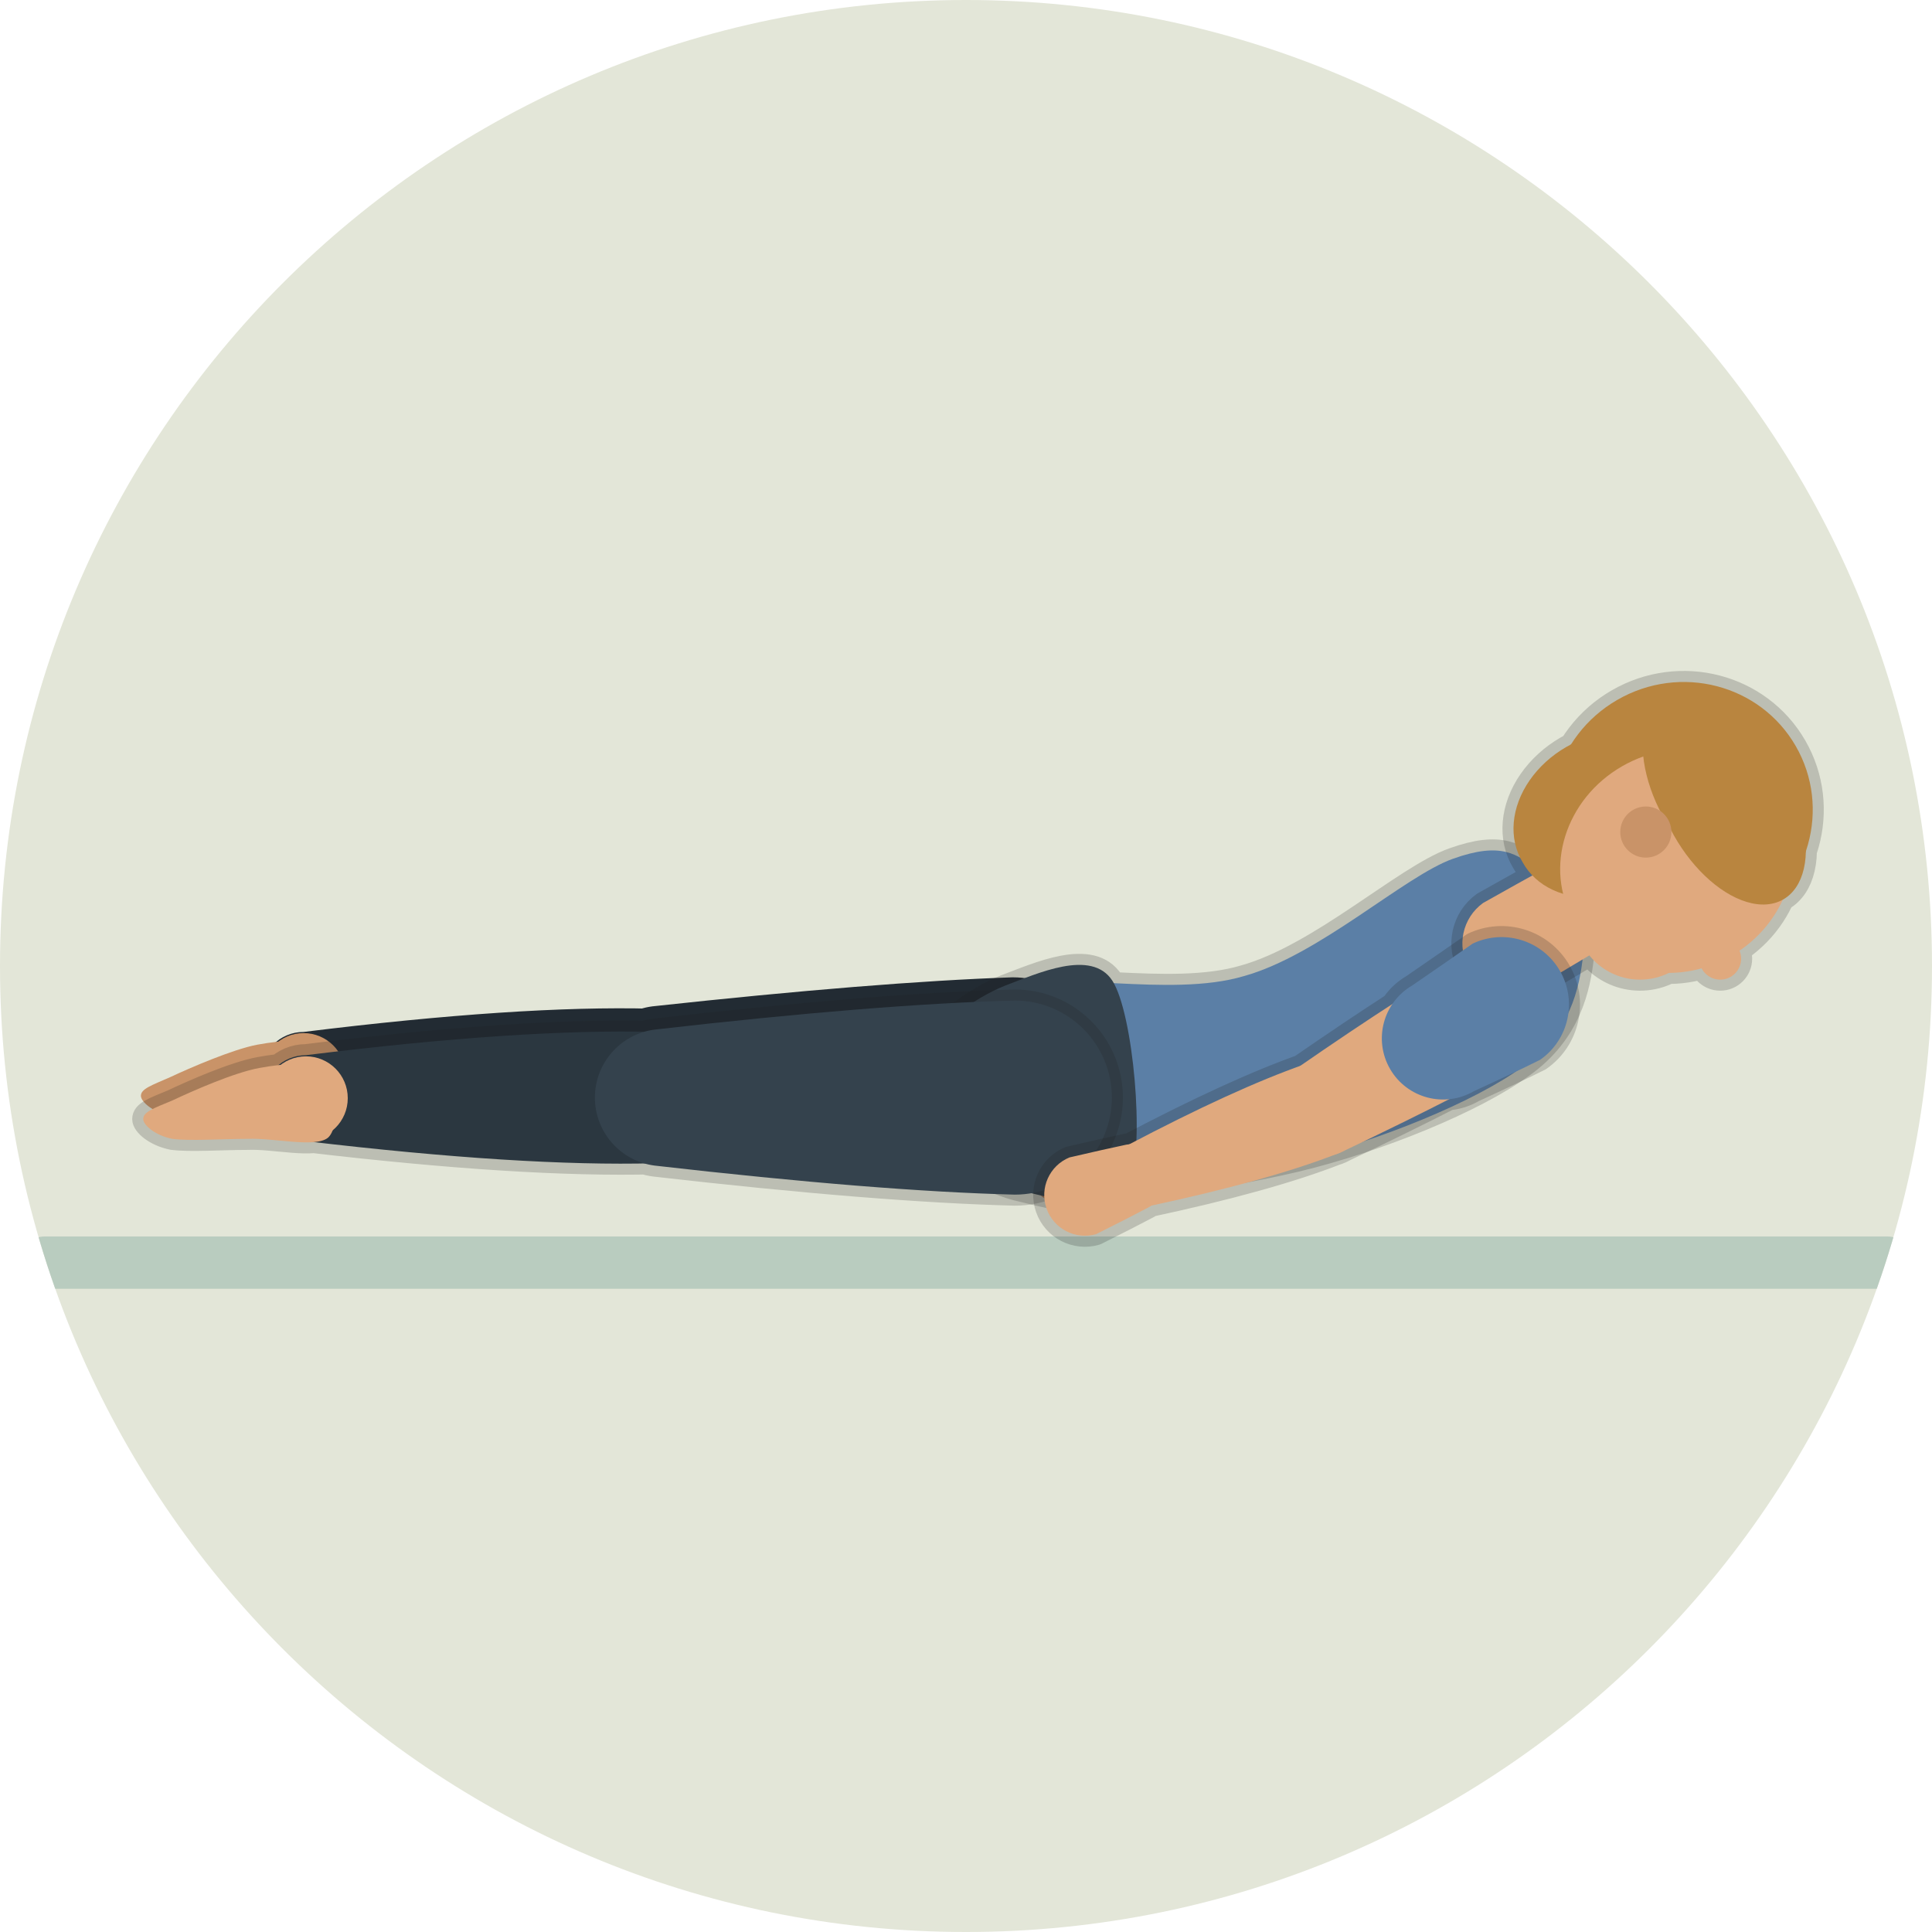
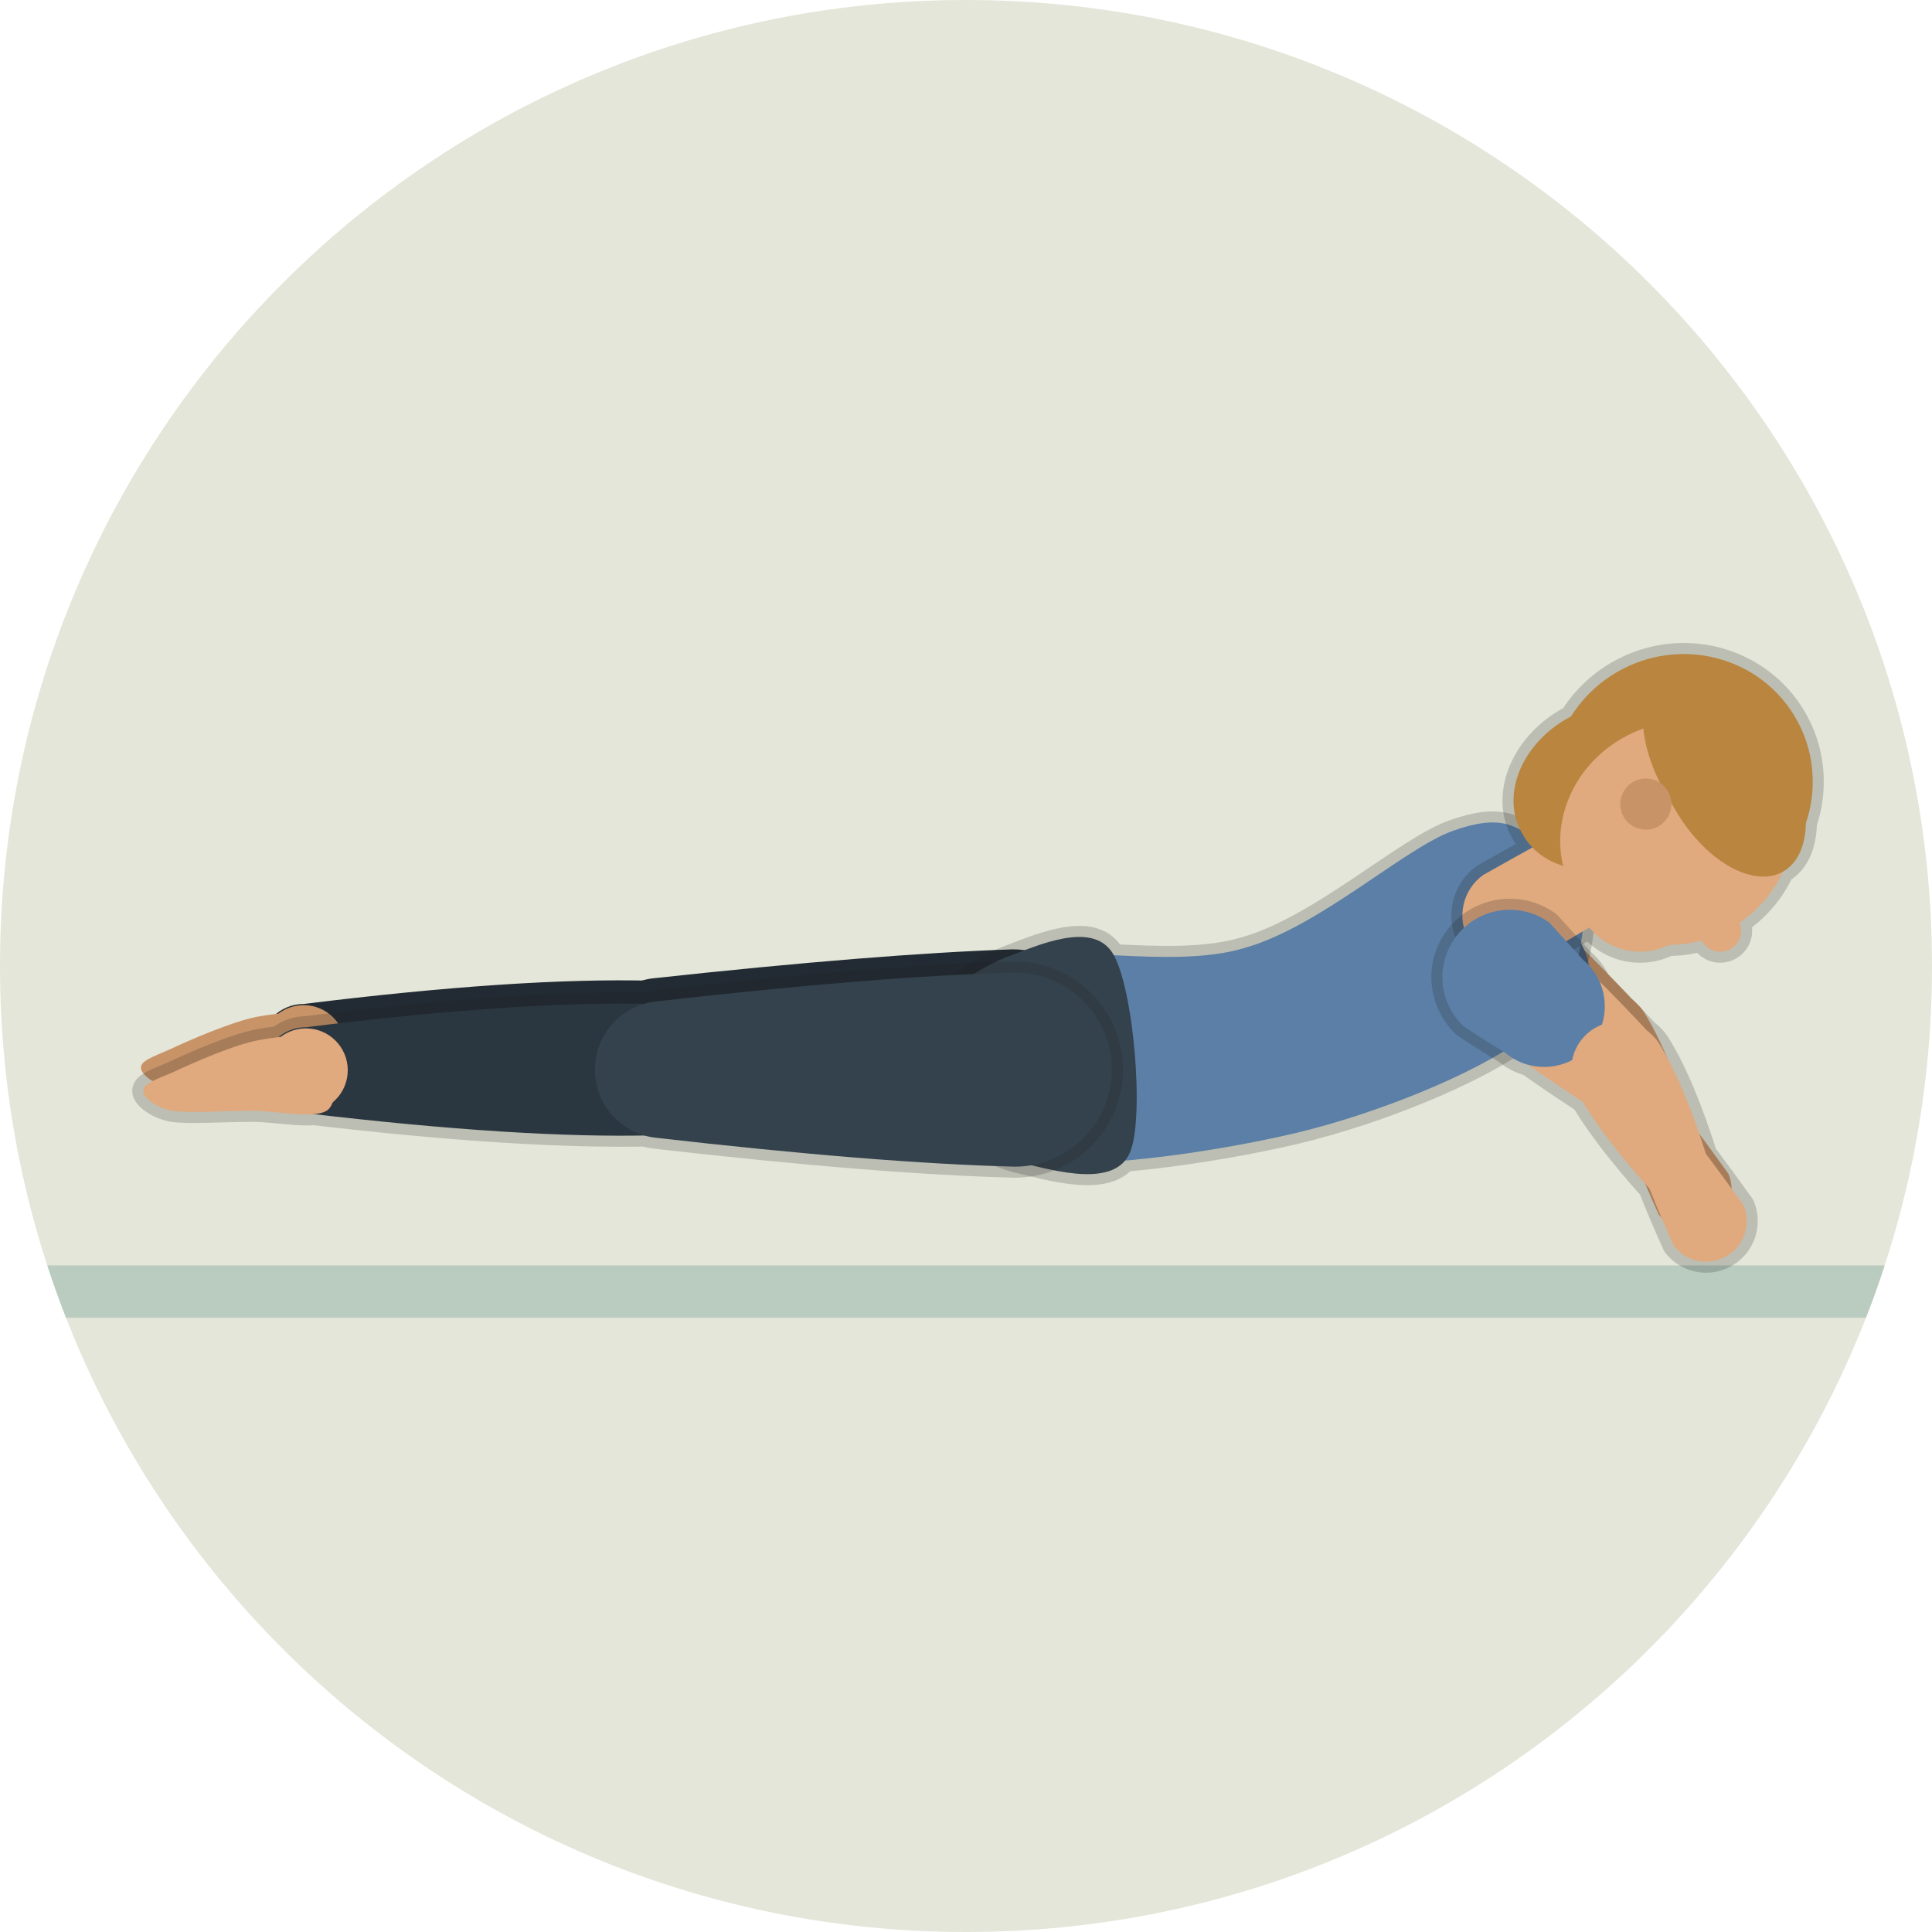
<svg xmlns="http://www.w3.org/2000/svg" viewBox="0 0 200 200" width="400" height="400" role="img" aria-label="Figure lying on the belly with the chest lifted and arms stretched out to the sides.">
  <circle cx="100" cy="100" r="100" fill="#E3E6D8" />
  <clipPath id="chraviv">
    <circle cx="100" cy="100" r="100" />
  </clipPath>
  <g clip-path="url(#chraviv)">
-     <g transform="translate(100.0 128.6) scale(1.203)">
+     <g transform="translate(100.0 131.6) scale(1.203)">
      <rect x="-81.466" y="-0.5" width="162.932" height="4.5" rx="2.2" fill="#B9CCBF" />
      <g>
-         <path d="M42.6 -27.7Q36.6 -24.2 27.2 -17.7A4.1 4.1 0 0 0 31.3 -10.6Q41.6 -15.5 47.7 -19.0A5.0 5.0 0 0 0 42.6 -27.7Z" fill="#C99368" />
-         <path d="M42.3 -28.4Q40.3 -27.0 37.1 -24.8A5.2 5.2 0 0 0 42.4 -15.7Q45.9 -17.3 48.0 -18.3A5.8 5.8 0 0 0 42.3 -28.4Z" fill="#4C6D91" />
-         <path d="M27.8 -18.0Q21.8 -15.9 12.5 -11.0A2.8 2.8 0 0 0 14.4 -5.8Q24.7 -8.0 30.6 -10.3A4.1 4.1 0 0 0 27.8 -18.0Z" fill="#C99368" />
-         <path d="M12.4 -11.1Q10.6 -10.7 7.5 -10.0A3.5 3.5 0 0 0 9.9 -3.4Q12.7 -4.8 14.4 -5.7A2.9 2.9 0 0 0 12.4 -11.1Z" fill="#C99368" />
+         <path d="M41.9 -24.4Q45.6 -21.3 52.2 -17.0A4.1 4.1 0 0 0 57.5 -23.2Q52.1 -29.0 48.4 -32.1A5.0 5.0 0 0 0 41.9 -24.4Z" fill="#C99368" />
+         <path d="M41.4 -23.8Q42.8 -22.9 45.1 -21.5A5.2 5.2 0 0 0 51.8 -29.5Q50.0 -31.5 48.9 -32.7A5.8 5.8 0 0 0 41.4 -23.8Z" fill="#4C6D91" />
+         <path d="M51.3 -18.1Q53.2 -14.6 57.7 -9.6A2.8 2.8 0 0 0 62.5 -12.4Q60.5 -18.8 58.4 -22.2A4.1 4.1 0 0 0 51.3 -18.1Z" fill="#C99368" />
+         <path d="M57.6 -9.6Q58.3 -7.8 59.6 -4.9A3.5 3.5 0 0 0 65.6 -8.4Q63.8 -10.9 62.6 -12.5A2.9 2.9 0 0 0 57.6 -9.6Z" fill="#C99368" />
      </g>
      <g>
-         <path d="M-27.0 -20.1Q-38.4 -20.4 -57.0 -18.1A3.7 3.7 0 0 0 -57.0 -10.7Q-38.4 -8.5 -27.0 -8.8A5.7 5.7 0 0 0 -27.0 -20.1Z" fill="#222B33" />
-         <path d="M4.0 -22.8Q-7.7 -22.4 -27.0 -20.3A5.9 5.9 0 0 0 -27.0 -8.6Q-7.7 -6.4 4.0 -6.1A8.3 8.3 0 0 0 4.0 -22.8Z" fill="#222B33" />
-         <path d="M-57.0 -10.8A3.6 3.6 0.0 1 0 -57.0 -18.0A3.6 3.6 0.0 1 0 -57.0 -10.8Z" fill="#C99368" />
-         <path d="M-55.5 -16.6C-54.5 -15.6 -54.0 -12.0 -55.1 -11.0C-56.1 -10.1 -59.7 -11.0 -62.0 -10.9C-64.2 -10.9 -67.0 -10.7 -68.5 -10.9C-70.0 -11.2 -71.0 -12.1 -71.0 -12.6C-71.0 -13.2 -70.1 -13.5 -68.5 -14.2C-66.8 -15.0 -63.1 -16.6 -61.0 -17.0C-58.8 -17.4 -56.4 -17.6 -55.5 -16.6Z" fill="#C99368" />
+         <path d="M-27.0 -25.0Q-38.4 -25.3 -57.0 -23.0A3.7 3.7 0 0 0 -57.0 -15.6Q-38.4 -13.4 -27.0 -13.7A5.7 5.7 0 0 0 -27.0 -25.0Z" fill="#222B33" />
+         <path d="M4.0 -27.7Q-7.7 -27.3 -27.0 -25.2A5.9 5.9 0 0 0 -27.0 -13.5Q-7.7 -11.3 4.0 -11.0A8.3 8.3 0 0 0 4.0 -27.7Z" fill="#222B33" />
+         <path d="M-57.0 -15.7A3.6 3.6 0.0 1 0 -57.0 -22.9A3.6 3.6 0.0 1 0 -57.0 -15.7Z" fill="#C99368" />
+         <path d="M-55.5 -21.5C-54.5 -20.5 -54.0 -16.9 -55.1 -15.9C-56.1 -15.0 -59.7 -15.9 -62.0 -15.8C-64.2 -15.8 -67.0 -15.6 -68.5 -15.8C-70.0 -16.1 -71.0 -17.0 -71.0 -17.5C-71.0 -18.1 -70.1 -18.4 -68.5 -19.1C-66.8 -19.9 -63.1 -21.5 -61.0 -21.9C-58.8 -22.3 -56.4 -22.5 -55.5 -21.5Z" fill="#C99368" />
      </g>
      <g>
-         <path d="M3.4 -21.9C7.8 -23.5 17.5 -21.0 23.9 -22.9C30.4 -24.7 37.7 -31.5 41.9 -33.0C46.1 -34.5 47.4 -33.4 49.3 -32.0C51.1 -30.7 53.3 -27.6 53.1 -24.7C52.8 -21.9 52.0 -18.0 47.9 -15.1C43.8 -12.1 35.5 -8.7 28.4 -7.0C21.2 -5.3 10.0 -3.7 4.9 -4.7C-0.2 -5.7 -2.1 -10.0 -2.4 -12.9C-2.6 -15.7 -1.0 -20.2 3.4 -21.9ZM3.4 -22.1C6.1 -23.1 10.8 -25.3 12.6 -22.5C14.4 -19.7 15.4 -8.3 14.1 -5.3C12.8 -2.3 7.8 -3.7 4.9 -4.4C2.0 -5.0 -1.9 -7.3 -3.3 -9.3C-4.8 -11.3 -5.1 -14.1 -4.0 -16.2C-2.8 -18.4 0.6 -21.0 3.4 -22.1Z" fill="#1E1F1D" stroke="#1E1F1D" stroke-width="1.9" stroke-linejoin="round" opacity="0.2" />
-         <path d="M3.4 -21.9C7.8 -23.5 17.5 -21.0 23.9 -22.9C30.4 -24.7 37.7 -31.5 41.9 -33.0C46.1 -34.5 47.4 -33.4 49.3 -32.0C51.1 -30.7 53.3 -27.6 53.1 -24.7C52.8 -21.9 52.0 -18.0 47.9 -15.1C43.8 -12.1 35.5 -8.7 28.4 -7.0C21.2 -5.3 10.0 -3.7 4.9 -4.7C-0.2 -5.7 -2.1 -10.0 -2.4 -12.9C-2.6 -15.7 -1.0 -20.2 3.4 -21.9Z" fill="#5B7FA6" />
-         <path d="M3.4 -22.1C6.1 -23.1 10.8 -25.3 12.6 -22.5C14.4 -19.7 15.4 -8.3 14.1 -5.3C12.8 -2.3 7.8 -3.7 4.9 -4.4C2.0 -5.0 -1.9 -7.3 -3.3 -9.3C-4.8 -11.3 -5.1 -14.1 -4.0 -16.2C-2.8 -18.4 0.6 -21.0 3.4 -22.1Z" fill="#34424D" />
+         <path d="M3.4 -26.8C7.8 -28.4 17.5 -25.9 23.9 -27.8C30.4 -29.6 37.7 -36.4 41.9 -37.9C46.1 -39.4 47.4 -38.3 49.3 -36.9C51.1 -35.6 53.3 -32.5 53.1 -29.6C52.8 -26.8 52.0 -22.9 47.9 -20.0C43.8 -17.0 35.5 -13.6 28.4 -11.9C21.2 -10.2 10.0 -8.6 4.9 -9.6C-0.2 -10.6 -2.1 -14.9 -2.4 -17.8C-2.6 -20.6 -1.0 -25.1 3.4 -26.8ZM3.4 -27.0C6.1 -28.0 10.8 -30.2 12.6 -27.4C14.4 -24.6 15.4 -13.2 14.1 -10.2C12.8 -7.2 7.8 -8.6 4.9 -9.3C2.0 -9.9 -1.9 -12.2 -3.3 -14.2C-4.8 -16.2 -5.1 -19.0 -4.0 -21.1C-2.8 -23.3 0.6 -25.9 3.4 -27.0Z" fill="#1E1F1D" stroke="#1E1F1D" stroke-width="1.9" stroke-linejoin="round" opacity="0.2" />
+         <path d="M3.4 -26.8C7.8 -28.4 17.5 -25.9 23.9 -27.8C30.4 -29.6 37.7 -36.4 41.9 -37.9C46.1 -39.4 47.4 -38.3 49.3 -36.9C51.1 -35.6 53.3 -32.5 53.1 -29.6C52.8 -26.8 52.0 -22.9 47.9 -20.0C43.8 -17.0 35.5 -13.6 28.4 -11.9C21.2 -10.2 10.0 -8.6 4.9 -9.6C-0.2 -10.6 -2.1 -14.9 -2.4 -17.8C-2.6 -20.6 -1.0 -25.1 3.4 -26.8Z" fill="#5B7FA6" />
+         <path d="M3.4 -27.0C6.1 -28.0 10.8 -30.2 12.6 -27.4C14.4 -24.6 15.4 -13.2 14.1 -10.2C12.8 -7.2 7.8 -8.6 4.9 -9.3C2.0 -9.9 -1.9 -12.2 -3.3 -14.2C-4.8 -16.2 -5.1 -19.0 -4.0 -21.1C-2.8 -23.3 0.6 -25.9 3.4 -27.0Z" fill="#34424D" />
      </g>
      <g>
-         <path d="M48.8 -21.8Q54.2 -25.0 63.0 -30.3A4.0 4.0 0 0 0 59.0 -37.2Q50.0 -32.3 44.5 -29.2A4.3 4.3 0 0 0 48.8 -21.8ZM47.9 -32.7A6.6 8.2 60.0 1 0 62.1 -40.9A6.6 8.2 60.0 1 0 47.9 -32.7ZM51.8 -31.4A11.1 11.3 60.0 1 0 71.4 -42.7A11.1 11.3 60.0 1 0 51.8 -31.4ZM52.3 -27.7A9.4 10.2 60.0 1 0 70.0 -37.9A9.4 10.2 60.0 1 0 52.3 -27.7ZM58.0 -22.6A5.6 5.6 0.0 1 0 58.0 -33.8A5.6 5.6 0.0 1 0 58.0 -22.6ZM64.9 -22.6A1.8 1.8 0.0 1 0 64.9 -26.2A1.8 1.8 0.0 1 0 64.9 -22.6ZM60.6 -35.6A9.3 5.4 60.0 1 0 69.9 -41.0A9.3 5.4 60.0 1 0 60.6 -35.6ZM58.5 -33.1A2.2 2.2 0.0 1 0 58.5 -37.5A2.2 2.2 0.0 1 0 58.5 -33.1Z" fill="#1E1F1D" stroke="#1E1F1D" stroke-width="1.9" stroke-linejoin="round" opacity="0.2" />
-         <path d="M48.8 -21.8Q54.2 -25.0 63.0 -30.3A4.0 4.0 0 0 0 59.0 -37.2Q50.0 -32.3 44.5 -29.2A4.3 4.3 0 0 0 48.8 -21.8Z" fill="#E0A97E" />
-         <path d="M47.9 -32.7A6.6 8.2 60.0 1 0 62.1 -40.9A6.6 8.2 60.0 1 0 47.9 -32.7Z" fill="#B9853F" />
-         <path d="M51.8 -31.4A11.1 11.3 60.0 1 0 71.4 -42.7A11.1 11.3 60.0 1 0 51.8 -31.4Z" fill="#B9853F" />
-         <path d="M52.3 -27.7A9.4 10.2 60.0 1 0 70.0 -37.9A9.4 10.2 60.0 1 0 52.3 -27.7Z" fill="#E0A97E" />
-         <path d="M58.0 -22.6A5.6 5.6 0.0 1 0 58.0 -33.8A5.6 5.6 0.0 1 0 58.0 -22.6Z" fill="#E0A97E" />
-         <path d="M64.9 -22.6A1.8 1.8 0.0 1 0 64.9 -26.2A1.8 1.8 0.0 1 0 64.9 -22.6Z" fill="#E0A97E" />
-         <path d="M60.6 -35.6A9.3 5.4 60.0 1 0 69.9 -41.0A9.3 5.4 60.0 1 0 60.6 -35.6Z" fill="#B9853F" />
-         <path d="M58.5 -33.1A2.2 2.2 0.0 1 0 58.5 -37.5A2.2 2.2 0.0 1 0 58.5 -33.1Z" fill="#C99368" />
+         <path d="M48.8 -26.7Q54.2 -29.9 63.0 -35.2A4.0 4.0 0 0 0 59.0 -42.1Q50.0 -37.2 44.5 -34.1A4.3 4.3 0 0 0 48.8 -26.7ZM47.9 -37.6A6.6 8.2 60.0 1 0 62.1 -45.8A6.6 8.2 60.0 1 0 47.9 -37.6ZM51.8 -36.3A11.1 11.3 60.0 1 0 71.4 -47.6A11.1 11.3 60.0 1 0 51.8 -36.3ZM52.3 -32.6A9.4 10.2 60.0 1 0 70.0 -42.8A9.4 10.2 60.0 1 0 52.3 -32.6ZM58.0 -27.5A5.6 5.6 0.0 1 0 58.0 -38.7A5.6 5.6 0.0 1 0 58.0 -27.5ZM64.9 -27.5A1.8 1.8 0.0 1 0 64.9 -31.1A1.8 1.8 0.0 1 0 64.9 -27.5ZM60.6 -40.5A9.3 5.4 60.0 1 0 69.9 -45.9A9.3 5.4 60.0 1 0 60.6 -40.5ZM58.5 -38.0A2.2 2.2 0.0 1 0 58.5 -42.4A2.2 2.2 0.0 1 0 58.5 -38.0Z" fill="#1E1F1D" stroke="#1E1F1D" stroke-width="1.9" stroke-linejoin="round" opacity="0.2" />
+         <path d="M48.8 -26.7Q54.2 -29.9 63.0 -35.2A4.0 4.0 0 0 0 59.0 -42.1Q50.0 -37.2 44.5 -34.1A4.3 4.3 0 0 0 48.8 -26.7Z" fill="#E0A97E" />
+         <path d="M47.9 -37.6A6.6 8.2 60.0 1 0 62.1 -45.8A6.6 8.2 60.0 1 0 47.9 -37.6Z" fill="#B9853F" />
+         <path d="M51.8 -36.3A11.1 11.3 60.0 1 0 71.4 -47.6A11.1 11.3 60.0 1 0 51.8 -36.3Z" fill="#B9853F" />
+         <path d="M52.3 -32.6A9.4 10.2 60.0 1 0 70.0 -42.8A9.4 10.2 60.0 1 0 52.3 -32.6Z" fill="#E0A97E" />
+         <path d="M58.0 -27.5A5.6 5.6 0.0 1 0 58.0 -38.7A5.6 5.6 0.0 1 0 58.0 -27.5Z" fill="#E0A97E" />
+         <path d="M64.9 -27.5A1.8 1.8 0.0 1 0 64.9 -31.1A1.8 1.8 0.0 1 0 64.9 -27.5Z" fill="#E0A97E" />
+         <path d="M60.6 -40.5A9.3 5.4 60.0 1 0 69.9 -45.9A9.3 5.4 60.0 1 0 60.6 -40.5Z" fill="#B9853F" />
+         <path d="M58.5 -38.0A2.2 2.2 0.0 1 0 58.5 -42.4A2.2 2.2 0.0 1 0 58.5 -38.0Z" fill="#C99368" />
      </g>
      <g>
-         <path d="M-26.8 -18.1Q-38.2 -18.4 -56.8 -16.1A3.7 3.7 0 0 0 -56.8 -8.7Q-38.2 -6.5 -26.8 -6.8A5.7 5.7 0 0 0 -26.8 -18.1ZM4.2 -20.8Q-7.6 -20.5 -26.8 -18.3A5.9 5.9 0 0 0 -26.8 -6.6Q-7.6 -4.4 4.2 -4.1A8.3 8.3 0 0 0 4.2 -20.8ZM-56.8 -8.8A3.6 3.6 0.0 1 0 -56.8 -16.0A3.6 3.6 0.0 1 0 -56.8 -8.8ZM-55.3 -14.6C-54.3 -13.6 -53.8 -10.0 -54.9 -9.0C-56.0 -8.1 -59.6 -9.0 -61.8 -8.9C-64.0 -8.9 -66.8 -8.7 -68.3 -8.9C-69.8 -9.2 -70.8 -10.1 -70.8 -10.6C-70.8 -11.2 -70.0 -11.5 -68.3 -12.2C-66.6 -13.0 -63.0 -14.6 -60.8 -15.0C-58.6 -15.4 -56.3 -15.6 -55.3 -14.6Z" fill="#1E1F1D" stroke="#1E1F1D" stroke-width="1.9" stroke-linejoin="round" opacity="0.2" />
-         <path d="M-26.8 -18.1Q-38.2 -18.4 -56.8 -16.1A3.7 3.7 0 0 0 -56.8 -8.7Q-38.2 -6.5 -26.8 -6.8A5.7 5.7 0 0 0 -26.8 -18.1Z" fill="#2B3740" />
-         <path d="M4.2 -20.8Q-7.6 -20.5 -26.8 -18.3A5.9 5.9 0 0 0 -26.8 -6.6Q-7.6 -4.4 4.2 -4.1A8.3 8.3 0 0 0 4.2 -20.8Z" fill="#34424D" />
-         <path d="M-56.8 -8.8A3.6 3.6 0.0 1 0 -56.8 -16.0A3.6 3.6 0.0 1 0 -56.8 -8.8Z" fill="#E0A97E" />
-         <path d="M-55.3 -14.6C-54.3 -13.6 -53.8 -10.0 -54.9 -9.0C-56.0 -8.1 -59.6 -9.0 -61.8 -8.9C-64.0 -8.9 -66.8 -8.7 -68.3 -8.9C-69.8 -9.2 -70.8 -10.1 -70.8 -10.6C-70.8 -11.2 -70.0 -11.5 -68.3 -12.2C-66.6 -13.0 -63.0 -14.6 -60.8 -15.0C-58.6 -15.4 -56.3 -15.6 -55.3 -14.6Z" fill="#E0A97E" />
+         <path d="M-26.8 -23.0Q-38.2 -23.3 -56.8 -21.0A3.7 3.7 0 0 0 -56.8 -13.6Q-38.2 -11.4 -26.8 -11.7A5.7 5.7 0 0 0 -26.8 -23.0ZM4.2 -25.7Q-7.6 -25.4 -26.8 -23.2A5.9 5.9 0 0 0 -26.8 -11.5Q-7.6 -9.3 4.2 -9.0A8.3 8.3 0 0 0 4.2 -25.7ZM-56.8 -13.7A3.6 3.6 0.0 1 0 -56.8 -20.9A3.6 3.6 0.0 1 0 -56.8 -13.7ZM-55.3 -19.5C-54.3 -18.5 -53.8 -14.9 -54.9 -13.9C-56.0 -13.0 -59.6 -13.9 -61.8 -13.8C-64.0 -13.8 -66.8 -13.6 -68.3 -13.8C-69.8 -14.1 -70.8 -15.0 -70.8 -15.5C-70.8 -16.1 -70.0 -16.4 -68.3 -17.1C-66.6 -17.9 -63.0 -19.5 -60.8 -19.9C-58.6 -20.3 -56.3 -20.5 -55.3 -19.5Z" fill="#1E1F1D" stroke="#1E1F1D" stroke-width="1.9" stroke-linejoin="round" opacity="0.2" />
+         <path d="M-26.8 -23.0Q-38.2 -23.3 -56.8 -21.0A3.7 3.7 0 0 0 -56.8 -13.6Q-38.2 -11.4 -26.8 -11.7A5.7 5.7 0 0 0 -26.8 -23.0Z" fill="#2B3740" />
+         <path d="M4.2 -25.7Q-7.6 -25.4 -26.8 -23.2A5.9 5.9 0 0 0 -26.8 -11.5Q-7.6 -9.3 4.2 -9.0A8.3 8.3 0 0 0 4.2 -25.7Z" fill="#34424D" />
+         <path d="M-56.8 -13.7A3.6 3.6 0.0 1 0 -56.8 -20.9A3.6 3.6 0.0 1 0 -56.8 -13.7Z" fill="#E0A97E" />
+         <path d="M-55.3 -19.5C-54.3 -18.5 -53.8 -14.9 -54.9 -13.9C-56.0 -13.0 -59.6 -13.9 -61.8 -13.8C-64.0 -13.8 -66.8 -13.6 -68.3 -13.8C-69.8 -14.1 -70.8 -15.0 -70.8 -15.5C-70.8 -16.1 -70.0 -16.4 -68.3 -17.1C-66.6 -17.9 -63.0 -19.5 -60.8 -19.9C-58.6 -20.3 -56.3 -20.5 -55.3 -19.5Z" fill="#E0A97E" />
      </g>
      <g>
-         <path d="M44.0 -25.0Q37.9 -21.5 28.5 -15.0A4.1 4.1 0 0 0 32.6 -7.9Q42.9 -12.8 49.0 -16.3A5.0 5.0 0 0 0 44.0 -25.0ZM43.6 -25.7Q41.6 -24.3 38.4 -22.1A5.2 5.2 0 0 0 43.7 -13.0Q47.2 -14.6 49.4 -15.7A5.8 5.8 0 0 0 43.6 -25.7ZM29.1 -15.3Q23.1 -13.2 13.8 -8.3A2.8 2.8 0 0 0 15.7 -3.1Q26.0 -5.3 31.9 -7.6A4.1 4.1 0 0 0 29.1 -15.3ZM13.8 -8.4Q11.9 -8.0 8.9 -7.3A3.5 3.5 0 0 0 11.2 -0.7Q14.0 -2.1 15.7 -3.0A2.9 2.9 0 0 0 13.8 -8.4Z" fill="#1E1F1D" stroke="#1E1F1D" stroke-width="1.9" stroke-linejoin="round" opacity="0.2" />
-         <path d="M44.0 -25.0Q37.9 -21.5 28.5 -15.0A4.1 4.1 0 0 0 32.6 -7.9Q42.9 -12.8 49.0 -16.3A5.0 5.0 0 0 0 44.0 -25.0Z" fill="#E0A97E" />
-         <path d="M43.6 -25.7Q41.6 -24.3 38.4 -22.1A5.2 5.2 0 0 0 43.7 -13.0Q47.2 -14.6 49.4 -15.7A5.8 5.8 0 0 0 43.6 -25.7Z" fill="#5B7FA6" />
-         <path d="M29.1 -15.3Q23.1 -13.2 13.8 -8.3A2.8 2.8 0 0 0 15.7 -3.1Q26.0 -5.3 31.9 -7.6A4.1 4.1 0 0 0 29.1 -15.3Z" fill="#E0A97E" />
-         <path d="M13.8 -8.4Q11.9 -8.0 8.9 -7.3A3.5 3.5 0 0 0 11.2 -0.7Q14.0 -2.1 15.7 -3.0A2.9 2.9 0 0 0 13.8 -8.4Z" fill="#E0A97E" />
+         <path d="M43.2 -21.7Q46.9 -18.6 53.5 -14.3A4.1 4.1 0 0 0 58.8 -20.5Q53.4 -26.3 49.7 -29.4A5.0 5.0 0 0 0 43.2 -21.7ZM42.8 -21.1Q44.1 -20.2 46.4 -18.8A5.2 5.2 0 0 0 53.1 -26.8Q51.3 -28.8 50.2 -30.0A5.8 5.8 0 0 0 42.8 -21.1ZM52.6 -15.4Q54.5 -11.9 59.0 -6.9A2.8 2.8 0 0 0 63.8 -9.7Q61.8 -16.1 59.7 -19.5A4.1 4.1 0 0 0 52.6 -15.4ZM58.9 -6.9Q59.6 -5.1 60.9 -2.2A3.5 3.5 0 0 0 66.9 -5.7Q65.1 -8.2 63.9 -9.8A2.9 2.9 0 0 0 58.9 -6.9Z" fill="#1E1F1D" stroke="#1E1F1D" stroke-width="1.9" stroke-linejoin="round" opacity="0.2" />
+         <path d="M43.2 -21.7Q46.9 -18.6 53.5 -14.3A4.1 4.1 0 0 0 58.8 -20.5Q53.4 -26.3 49.7 -29.4A5.0 5.0 0 0 0 43.2 -21.7Z" fill="#E0A97E" />
+         <path d="M42.8 -21.1Q44.1 -20.2 46.4 -18.8A5.2 5.2 0 0 0 53.1 -26.8Q51.3 -28.8 50.2 -30.0A5.8 5.8 0 0 0 42.8 -21.1Z" fill="#5B7FA6" />
+         <path d="M52.6 -15.4Q54.5 -11.9 59.0 -6.9A2.8 2.8 0 0 0 63.8 -9.7Q61.8 -16.1 59.7 -19.5A4.1 4.1 0 0 0 52.6 -15.4Z" fill="#E0A97E" />
+         <path d="M58.9 -6.9Q59.6 -5.1 60.9 -2.2A3.5 3.5 0 0 0 66.9 -5.7Q65.1 -8.2 63.9 -9.8A2.9 2.9 0 0 0 58.9 -6.9Z" fill="#E0A97E" />
      </g>
    </g>
  </g>
</svg>
